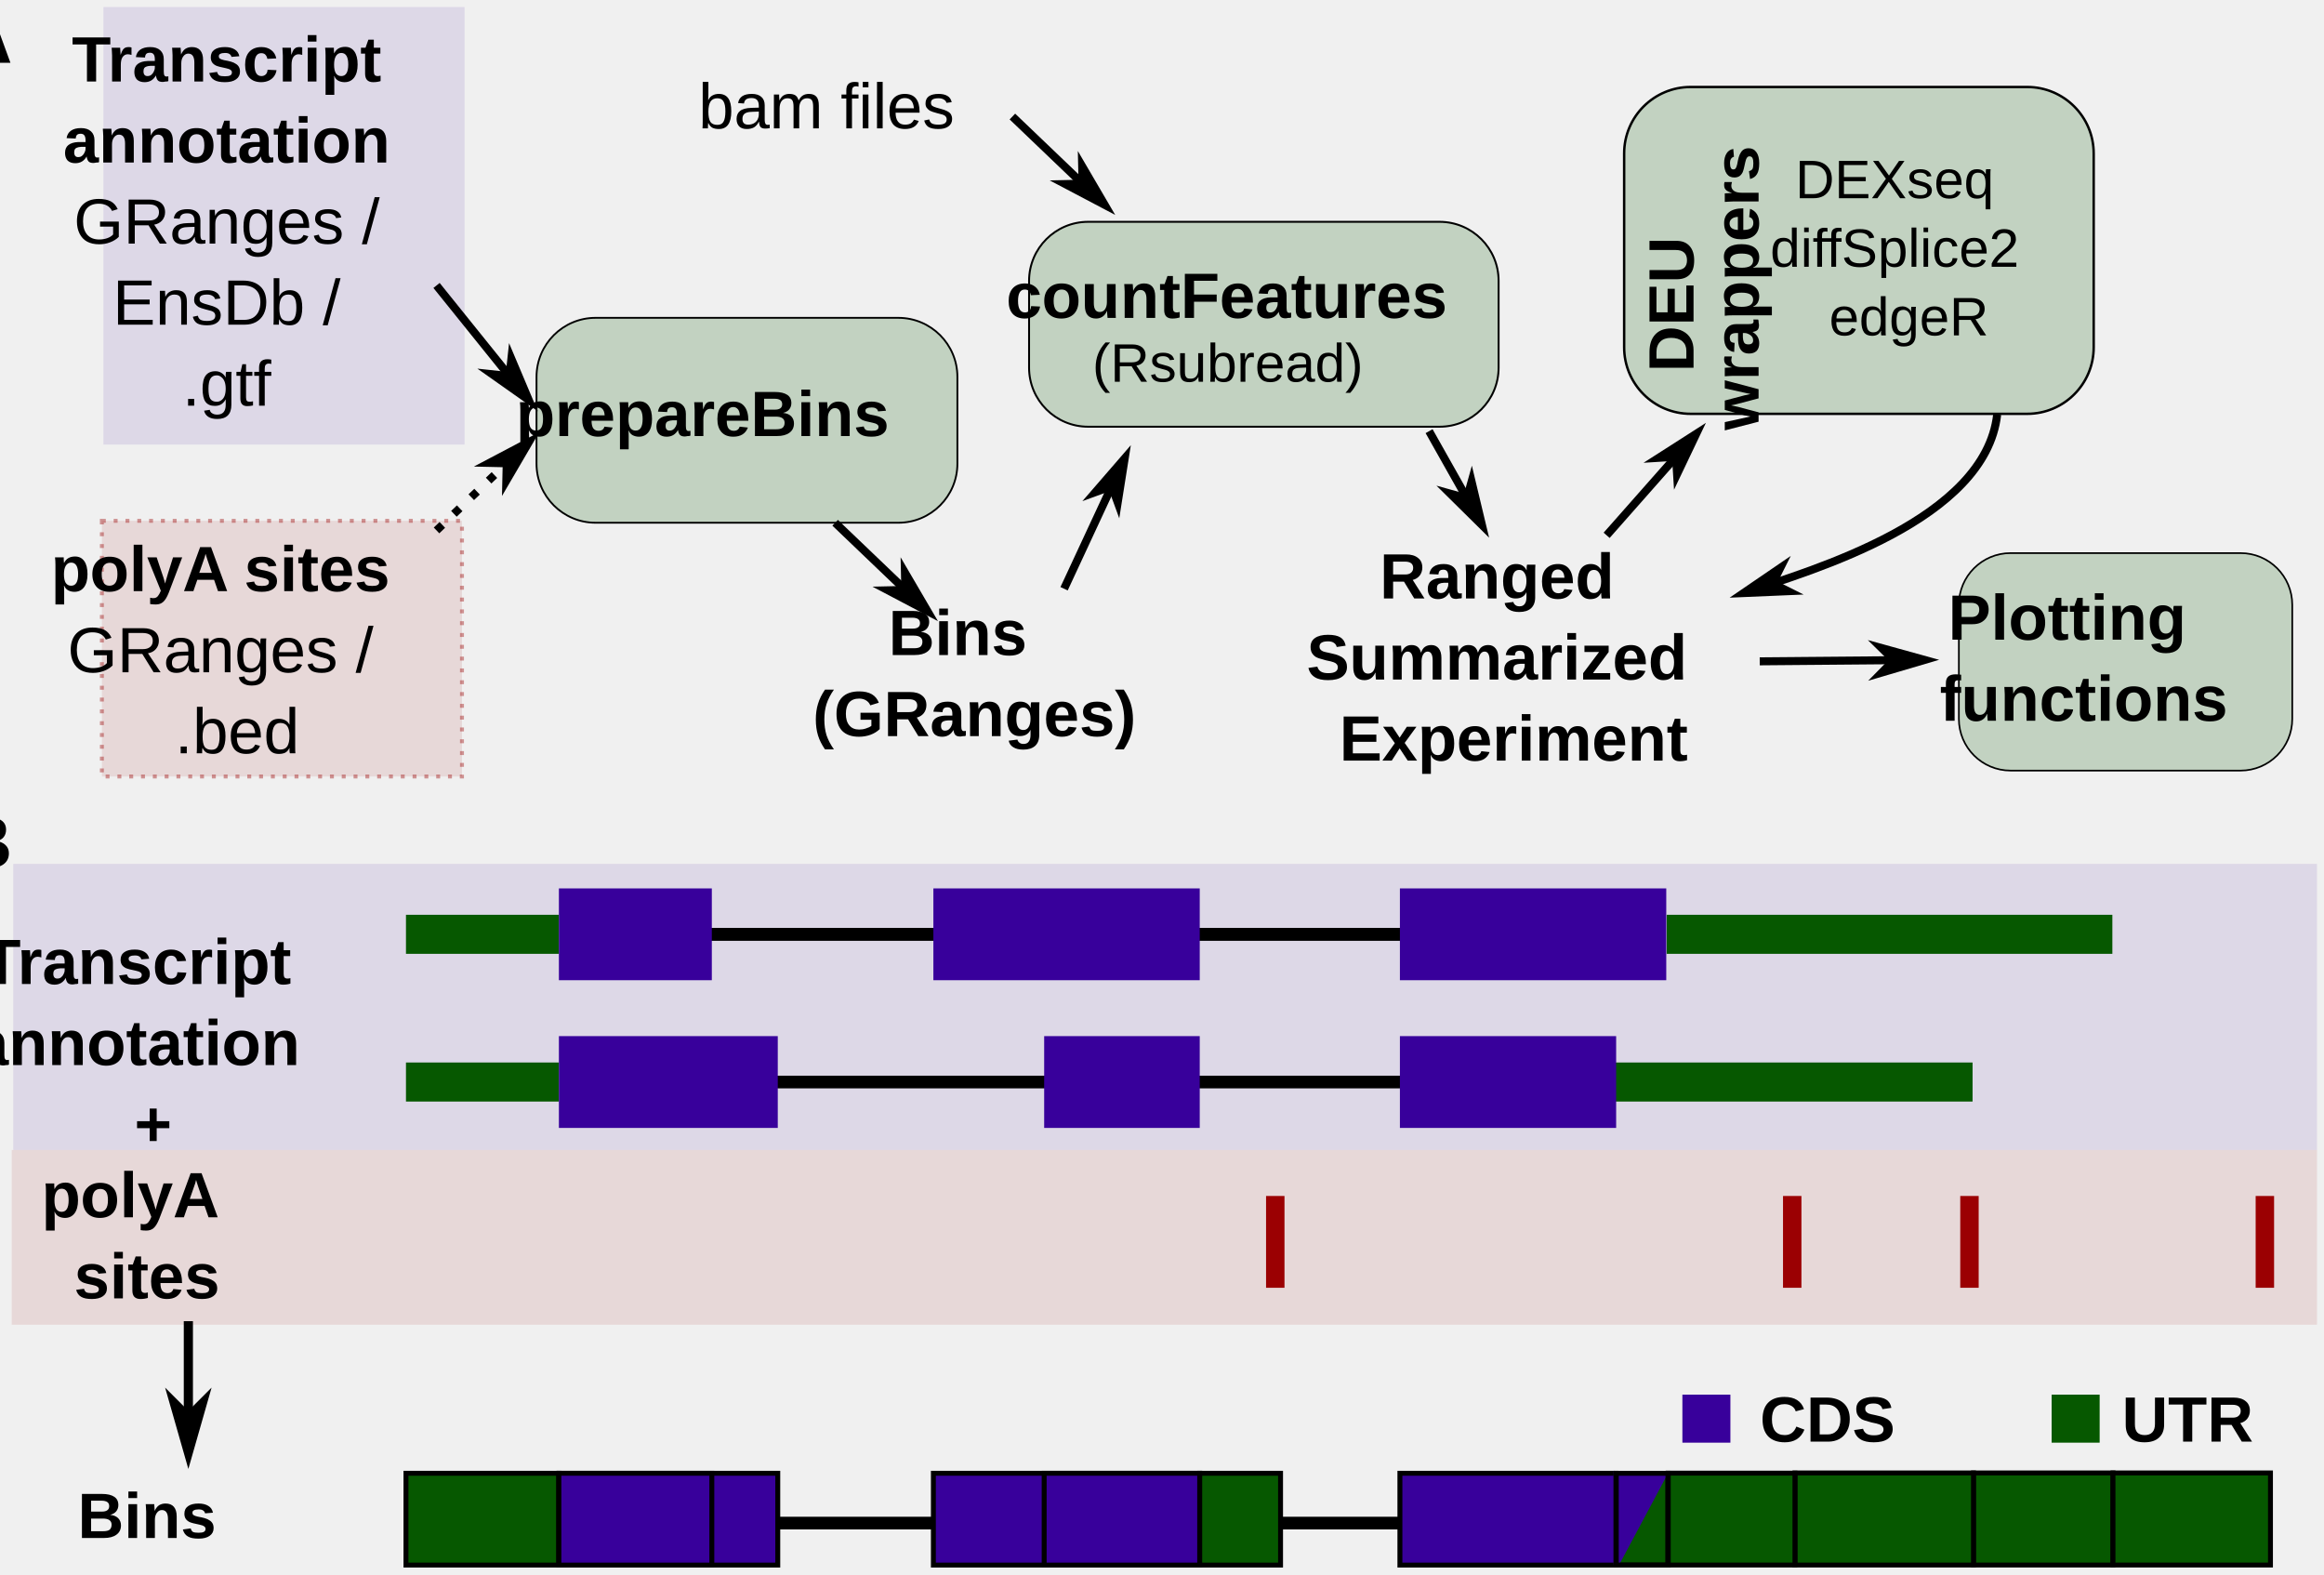
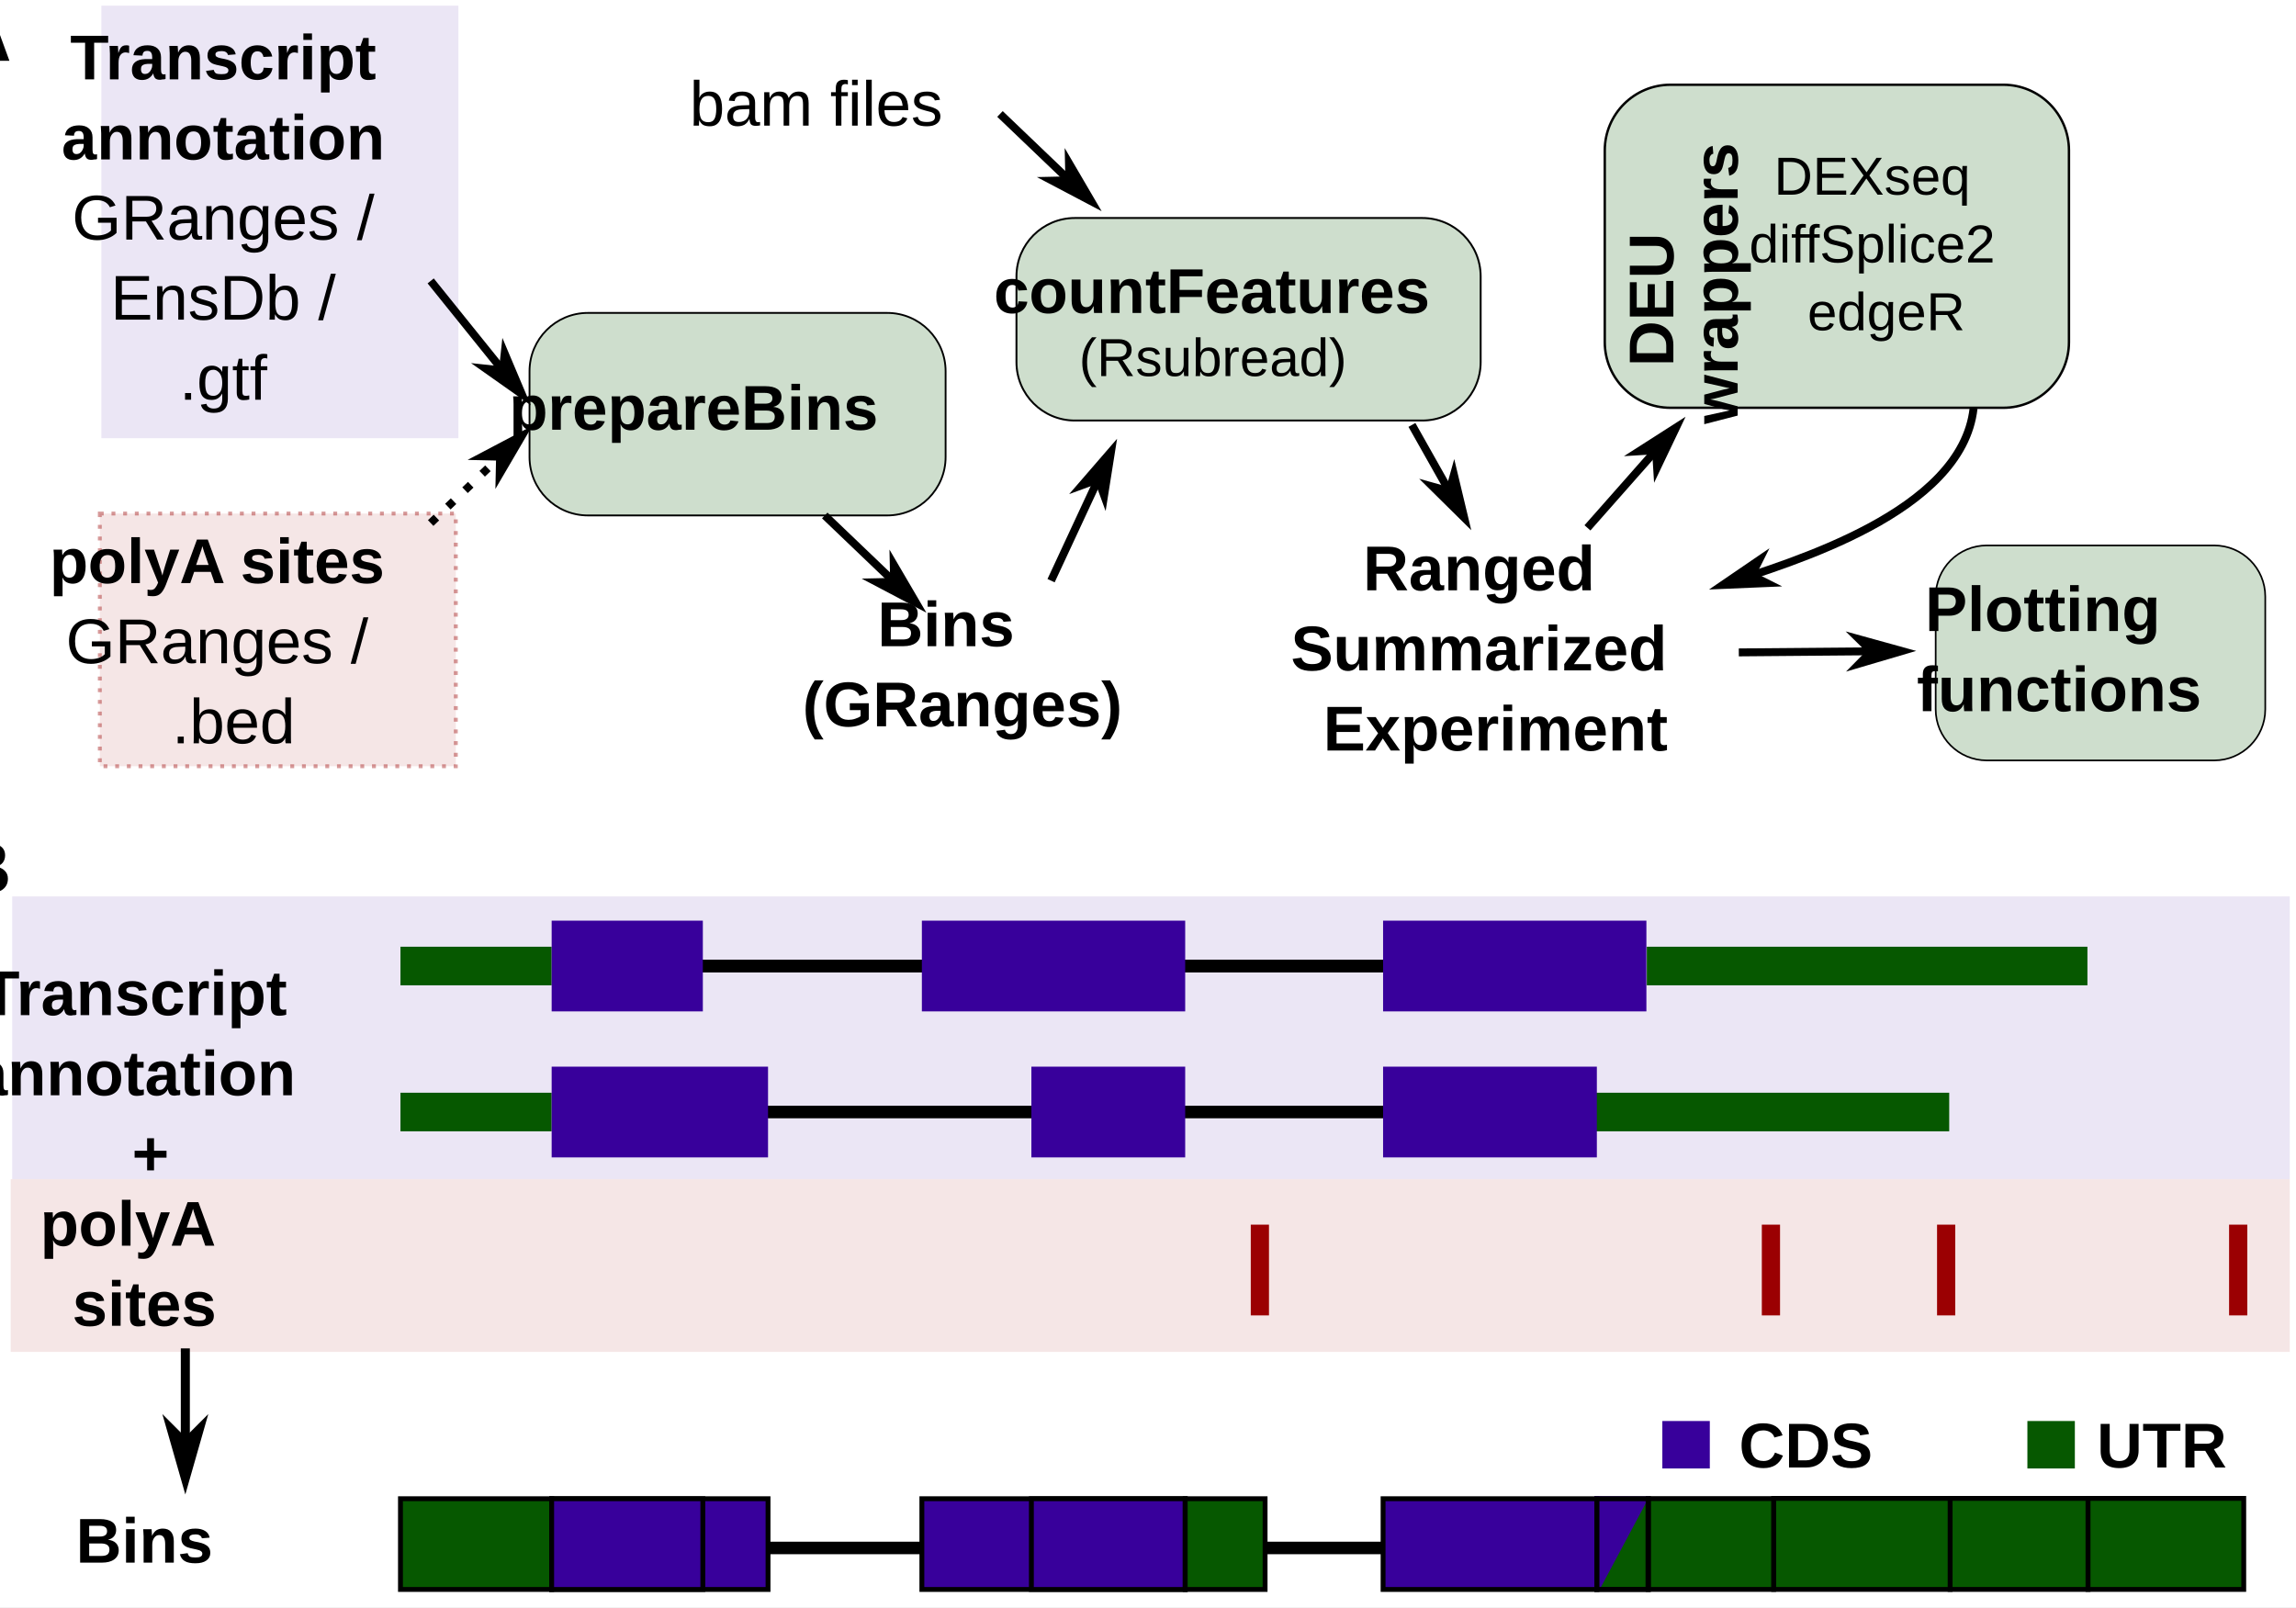
- <svg xmlns="http://www.w3.org/2000/svg" width="166.523mm" height="112.801mm" viewBox="0 0 166.523 112.801" version="1.1" id="svg8">
+ <svg xmlns="http://www.w3.org/2000/svg" width="166.412mm" height="116.499mm" viewBox="0 0 166.412 116.499" version="1.1" id="svg8">
  <defs id="defs2">
    <marker orient="auto" refY="0" refX="0" id="Arrow1Mend" style="overflow:visible">
      <path id="path2911" d="M 0,0 5,-5 -12.5,0 5,5 Z" style="fill:#000000;fill-opacity:1;fill-rule:evenodd;stroke:#000000;stroke-width:1pt;stroke-opacity:1" transform="matrix(-0.4,0,0,-0.4,-4,0)" />
    </marker>
    <marker orient="auto" refY="0" refX="0" id="Arrow1Lend" style="overflow:visible">
      <path id="path2905" d="M 0,0 5,-5 -12.5,0 5,5 Z" style="fill:#000000;fill-opacity:1;fill-rule:evenodd;stroke:#000000;stroke-width:1pt;stroke-opacity:1" transform="matrix(-0.8,0,0,-0.8,-10,0)" />
    </marker>
    <marker orient="auto" refY="0" refX="0" id="Arrow1Mend-8" style="overflow:visible">
      <path id="path2911-9" d="M 0,0 5,-5 -12.5,0 5,5 Z" style="fill:#000000;fill-opacity:1;fill-rule:evenodd;stroke:#000000;stroke-width:1pt;stroke-opacity:1" transform="matrix(-0.4,0,0,-0.4,-4,0)" />
    </marker>
    <marker orient="auto" refY="0" refX="0" id="Arrow1Mend-8-7" style="overflow:visible">
      <path id="path2911-9-6" d="M 0,0 5,-5 -12.5,0 5,5 Z" style="fill:#000000;fill-opacity:1;fill-rule:evenodd;stroke:#000000;stroke-width:1pt;stroke-opacity:1" transform="matrix(-0.4,0,0,-0.4,-4,0)" />
    </marker>
    <marker orient="auto" refY="0" refX="0" id="Arrow1Mend-8-7-3" style="overflow:visible">
      <path id="path2911-9-6-0" d="M 0,0 5,-5 -12.5,0 5,5 Z" style="fill:#000000;fill-opacity:1;fill-rule:evenodd;stroke:#000000;stroke-width:1pt;stroke-opacity:1" transform="matrix(-0.4,0,0,-0.4,-4,0)" />
    </marker>
    <marker orient="auto" refY="0" refX="0" id="Arrow1Mend-8-7-3-0" style="overflow:visible">
      <path id="path2911-9-6-0-9" d="M 0,0 5,-5 -12.5,0 5,5 Z" style="fill:#000000;fill-opacity:1;fill-rule:evenodd;stroke:#000000;stroke-width:1pt;stroke-opacity:1" transform="matrix(-0.4,0,0,-0.4,-4,0)" />
    </marker>
    <marker orient="auto" refY="0" refX="0" id="Arrow1Mend-8-7-5" style="overflow:visible">
      <path id="path2911-9-6-4" d="M 0,0 5,-5 -12.5,0 5,5 Z" style="fill:#000000;fill-opacity:1;fill-rule:evenodd;stroke:#000000;stroke-width:1pt;stroke-opacity:1" transform="matrix(-0.4,0,0,-0.4,-4,0)" />
    </marker>
    <marker orient="auto" refY="0" refX="0" id="Arrow1Mend-8-7-3-5" style="overflow:visible">
      <path id="path2911-9-6-0-94" d="M 0,0 5,-5 -12.5,0 5,5 Z" style="fill:#000000;fill-opacity:1;fill-rule:evenodd;stroke:#000000;stroke-width:1pt;stroke-opacity:1" transform="matrix(-0.4,0,0,-0.4,-4,0)" />
    </marker>
    <marker orient="auto" refY="0" refX="0" id="Arrow1Mend-8-7-3-5-9" style="overflow:visible">
      <path id="path2911-9-6-0-94-2" d="M 0,0 5,-5 -12.5,0 5,5 Z" style="fill:#000000;fill-opacity:1;fill-rule:evenodd;stroke:#000000;stroke-width:1pt;stroke-opacity:1" transform="matrix(-0.4,0,0,-0.4,-4,0)" />
    </marker>
    <marker orient="auto" refY="0" refX="0" id="Arrow1Mend-8-7-3-5-8" style="overflow:visible">
      <path id="path2911-9-6-0-94-1" d="M 0,0 5,-5 -12.5,0 5,5 Z" style="fill:#000000;fill-opacity:1;fill-rule:evenodd;stroke:#000000;stroke-width:1pt;stroke-opacity:1" transform="matrix(-0.4,0,0,-0.4,-4,0)" />
    </marker>
    <marker style="overflow:visible" id="Arrow1Mend-1" refX="0" refY="0" orient="auto">
      <path transform="matrix(-0.4,0,0,-0.4,-4,0)" style="fill:#000000;fill-opacity:1;fill-rule:evenodd;stroke:#000000;stroke-width:1pt;stroke-opacity:1" d="M 0,0 5,-5 -12.5,0 5,5 Z" id="path2911-0" />
    </marker>
    <marker style="overflow:visible" id="Arrow1Lend-5" refX="0" refY="0" orient="auto">
      <path transform="matrix(-0.8,0,0,-0.8,-10,0)" style="fill:#000000;fill-opacity:1;fill-rule:evenodd;stroke:#000000;stroke-width:1pt;stroke-opacity:1" d="M 0,0 5,-5 -12.5,0 5,5 Z" id="path2905-1" />
    </marker>
  </defs>
-   <g id="layer1" transform="translate(-9.280663,-19.22198)">
+   <g id="layer1" transform="translate(-9.344591,-19.31107)">
+     <rect style="opacity:1;vector-effect:none;fill:#ffffff;fill-opacity:1;stroke:none;stroke-width:3.95;stroke-linecap:butt;stroke-linejoin:miter;stroke-miterlimit:4;stroke-dasharray:none;stroke-dashoffset:0;stroke-opacity:1" id="rect1014" width="166.412" height="116.499" x="9.345" y="19.311" />
    <rect style="opacity:0.1;fill:#38009b;fill-opacity:1;stroke:none;stroke-width:0.183;stroke-miterlimit:4;stroke-dasharray:none;stroke-opacity:1" id="rect2813" width="25.879" height="31.35" x="16.69" y="19.722" />
    <rect style="opacity:1;fill:#9b0002;fill-opacity:0.098;stroke:#9b0002;stroke-width:0.282;stroke-miterlimit:4;stroke-dasharray:0.282, 0.564;stroke-dashoffset:0;stroke-opacity:0.392" id="rect2813-7" width="25.802" height="18.318" x="16.58" y="56.534" />
    <text xml:space="preserve" style="font-style:normal;font-weight:normal;font-size:4.586px;line-height:1.25;font-family:sans-serif;letter-spacing:0px;word-spacing:0px;fill:#000000;fill-opacity:1;stroke:none;stroke-width:0.265" x="29.695" y="25.061" id="text2793-3-5">
      <tspan id="tspan2791-1-9" x="29.695" y="25.061" style="font-style:normal;font-variant:normal;font-weight:bold;font-stretch:normal;font-family:Arial;-inkscape-font-specification:'Arial Bold';text-align:center;text-anchor:middle;stroke-width:0.265">Transcript</tspan>
      <tspan x="29.695" y="30.867" style="font-style:normal;font-variant:normal;font-weight:bold;font-stretch:normal;font-family:Arial;-inkscape-font-specification:'Arial Bold';text-align:center;text-anchor:middle;stroke-width:0.265" id="tspan2898">annotation</tspan>
      <tspan x="29.695" y="36.673" style="font-style:normal;font-variant:normal;font-weight:normal;font-stretch:normal;font-family:Arial;-inkscape-font-specification:'Arial Bold';text-align:center;text-anchor:middle;stroke-width:0.265" id="tspan3355">GRanges /</tspan>
      <tspan x="29.695" y="42.479" style="font-style:normal;font-variant:normal;font-weight:normal;font-stretch:normal;font-family:Arial;-inkscape-font-specification:'Arial Bold';text-align:center;text-anchor:middle;stroke-width:0.265" id="tspan3359">EnsDb /</tspan>
      <tspan x="29.695" y="48.285" style="font-style:normal;font-variant:normal;font-weight:normal;font-stretch:normal;font-family:Arial;-inkscape-font-specification:'Arial Bold';text-align:center;text-anchor:middle;stroke-width:0.265" id="tspan3361">.gtf</tspan>
      <tspan x="29.695" y="54.018" style="font-style:normal;font-variant:normal;font-weight:bold;font-stretch:normal;font-family:Arial;-inkscape-font-specification:'Arial Bold';text-align:center;text-anchor:middle;stroke-width:0.265" id="tspan3357" />
    </text>
    <text xml:space="preserve" style="font-style:normal;font-weight:normal;font-size:4.586px;line-height:1.25;font-family:sans-serif;letter-spacing:0px;word-spacing:0px;fill:#000000;fill-opacity:1;stroke:none;stroke-width:0.265" x="29.25" y="61.574" id="text2793-3-5-6">
      <tspan x="29.25" y="61.574" style="font-style:normal;font-variant:normal;font-weight:bold;font-stretch:normal;font-family:Arial;-inkscape-font-specification:'Arial Bold';text-align:center;text-anchor:middle;stroke-width:0.265" id="tspan2873">polyA sites</tspan>
      <tspan x="29.25" y="67.38" style="font-style:normal;font-variant:normal;font-weight:normal;font-stretch:normal;font-family:Arial;-inkscape-font-specification:'Arial Bold';text-align:center;text-anchor:middle;stroke-width:0.265" id="tspan3351">GRanges /</tspan>
      <tspan x="29.25" y="73.186" style="font-style:normal;font-variant:normal;font-weight:normal;font-stretch:normal;font-family:Arial;-inkscape-font-specification:'Arial Bold';text-align:center;text-anchor:middle;stroke-width:0.265" id="tspan3353">.bed</tspan>
    </text>
    <rect style="opacity:1;fill:#065800;fill-opacity:0.196;stroke:#000000;stroke-width:0.13;stroke-miterlimit:4;stroke-dasharray:none;stroke-opacity:1" id="rect2813-74" width="30.157" height="14.68" x="47.724" y="41.992" ry="4.233" />
    <text xml:space="preserve" style="font-style:normal;font-weight:normal;font-size:4.586px;line-height:1.25;font-family:sans-serif;letter-spacing:0px;word-spacing:0px;fill:#000000;fill-opacity:1;stroke:none;stroke-width:0.265" x="62.601" y="50.46" id="text2793-3-5-6-7">
      <tspan x="62.601" y="50.46" style="font-style:normal;font-variant:normal;font-weight:bold;font-stretch:normal;font-family:Arial;-inkscape-font-specification:'Arial Bold';text-align:center;text-anchor:middle;stroke-width:0.265" id="tspan2873-5">prepareBins</tspan>
    </text>
    <path style="fill:none;stroke:#000000;stroke-width:0.574;stroke-linecap:butt;stroke-linejoin:miter;stroke-miterlimit:4;stroke-dasharray:none;stroke-opacity:1;marker-end:url(#Arrow1Mend)" d="m 40.56,39.672 6.551,8.137" id="path2900" />
    <rect style="opacity:1;fill:#065800;fill-opacity:0.196;stroke:#000000;stroke-width:0.138;stroke-miterlimit:4;stroke-dasharray:none;stroke-opacity:1" id="rect2813-74-1" width="33.644" height="14.68" x="83.017" y="35.113" ry="4.233" />
    <text xml:space="preserve" style="font-style:normal;font-weight:normal;font-size:4.586px;line-height:1.25;font-family:sans-serif;letter-spacing:0px;word-spacing:0px;fill:#000000;fill-opacity:1;stroke:none;stroke-width:0.265" x="100.166" y="41.994" id="text2793-3-5-6-7-8">
      <tspan x="100.166" y="41.994" style="font-style:normal;font-variant:normal;font-weight:bold;font-stretch:normal;font-family:Arial;-inkscape-font-specification:'Arial Bold';text-align:center;text-anchor:middle;stroke-width:0.265" id="tspan2873-5-5">countFeatures</tspan>
    </text>
    <rect style="opacity:1;fill:#065800;fill-opacity:0.196;stroke:#000000;stroke-width:0.174;stroke-miterlimit:4;stroke-dasharray:none;stroke-opacity:1" id="rect2813-74-1-9" width="33.644" height="23.415" x="125.657" y="25.454" ry="4.762" />
    <text xml:space="preserve" style="font-style:normal;font-weight:normal;font-size:4.586px;line-height:1;font-family:sans-serif;letter-spacing:0px;word-spacing:0px;fill:#000000;fill-opacity:1;stroke:none;stroke-width:0.265" x="-36.865" y="130.629" id="text2793-3-5-6-7-8-7" transform="rotate(-90)">
      <tspan x="-36.865" y="130.629" style="font-style:normal;font-variant:normal;font-weight:bold;font-stretch:normal;font-family:Arial;-inkscape-font-specification:'Arial Bold';text-align:center;text-anchor:middle;stroke-width:0.265" id="tspan2873-5-5-5">DEU</tspan>
      <tspan x="-36.865" y="135.288" style="font-style:normal;font-variant:normal;font-weight:bold;font-stretch:normal;font-family:Arial;-inkscape-font-specification:'Arial Bold';text-align:center;text-anchor:middle;stroke-width:0.265" id="tspan3636">wrappers</tspan>
    </text>
    <text xml:space="preserve" style="font-style:normal;font-weight:normal;font-size:3.881px;line-height:1.25;font-family:sans-serif;letter-spacing:0px;word-spacing:0px;fill:#000000;fill-opacity:1;stroke:none;stroke-width:0.265" x="148.578" y="33.425" id="text2793-3-5-3">
      <tspan x="148.578" y="33.425" style="font-style:normal;font-variant:normal;font-weight:normal;font-stretch:normal;font-family:Arial;-inkscape-font-specification:'Arial Bold';text-align:center;text-anchor:middle;stroke-width:0.265" id="tspan3357-9">DEXseq</tspan>
      <tspan x="148.578" y="38.337" style="font-style:normal;font-variant:normal;font-weight:normal;font-stretch:normal;font-family:Arial;-inkscape-font-specification:'Arial Bold';text-align:center;text-anchor:middle;stroke-width:0.265" id="tspan3693">diffSplice2</tspan>
      <tspan x="148.578" y="43.25" style="font-style:normal;font-variant:normal;font-weight:normal;font-stretch:normal;font-family:Arial;-inkscape-font-specification:'Arial Bold';text-align:center;text-anchor:middle;stroke-width:0.265" id="tspan3697">edgeR</tspan>
    </text>
    <text xml:space="preserve" style="font-style:normal;font-weight:normal;font-size:4.586px;line-height:1.25;font-family:sans-serif;letter-spacing:0px;word-spacing:0px;fill:#000000;fill-opacity:1;stroke:none;stroke-width:0.265" x="82.081" y="66.149" id="text2793-3-5-6-7-6">
      <tspan x="82.081" y="66.149" style="font-style:normal;font-variant:normal;font-weight:bold;font-stretch:normal;font-family:Arial;-inkscape-font-specification:'Arial Bold';text-align:center;text-anchor:middle;stroke-width:0.265" id="tspan2873-5-4">Bins</tspan>
      <tspan x="82.081" y="71.955" style="font-style:normal;font-variant:normal;font-weight:bold;font-stretch:normal;font-family:Arial;-inkscape-font-specification:'Arial Bold';text-align:center;text-anchor:middle;stroke-width:0.265" id="tspan3717">(GRanges)</tspan>
    </text>
    <text xml:space="preserve" style="font-style:normal;font-weight:normal;font-size:4.586px;line-height:1.25;font-family:sans-serif;letter-spacing:0px;word-spacing:0px;fill:#000000;fill-opacity:1;stroke:none;stroke-width:0.265" x="120.715" y="62.097" id="text2793-3-5-6-7-6-8">
      <tspan x="120.715" y="62.097" style="font-style:normal;font-variant:normal;font-weight:bold;font-stretch:normal;font-family:Arial;-inkscape-font-specification:'Arial Bold';text-align:center;text-anchor:middle;stroke-width:0.265" id="tspan2873-5-4-6">Ranged</tspan>
      <tspan x="120.715" y="67.903" style="font-style:normal;font-variant:normal;font-weight:bold;font-stretch:normal;font-family:Arial;-inkscape-font-specification:'Arial Bold';text-align:center;text-anchor:middle;stroke-width:0.265" id="tspan3717-0">Summarized</tspan>
      <tspan x="120.715" y="73.709" style="font-style:normal;font-variant:normal;font-weight:bold;font-stretch:normal;font-family:Arial;-inkscape-font-specification:'Arial Bold';text-align:center;text-anchor:middle;stroke-width:0.265" id="tspan9686">Experiment</tspan>
    </text>
    <text xml:space="preserve" style="font-style:normal;font-weight:normal;font-size:4.586px;line-height:1.25;font-family:sans-serif;letter-spacing:0px;word-spacing:0px;fill:#000000;fill-opacity:1;stroke:none;stroke-width:0.265" x="71.477" y="28.417" id="text2793-3-5-6-7-6-4">
      <tspan x="71.477" y="28.417" style="font-style:normal;font-variant:normal;font-weight:normal;font-stretch:normal;font-family:Arial;-inkscape-font-specification:'Arial Bold';text-align:center;text-anchor:middle;stroke-width:0.265" id="tspan3717-8">bam files</tspan>
    </text>
    <path style="fill:none;stroke:#000000;stroke-width:0.574;stroke-linecap:butt;stroke-linejoin:miter;stroke-miterlimit:4;stroke-dasharray:0.574, 1.148;stroke-dashoffset:0;stroke-opacity:1;marker-end:url(#Arrow1Mend-8)" d="m 40.56,57.223 6.551,-6.267" id="path2900-7" />
    <path style="fill:none;stroke:#000000;stroke-width:0.574;stroke-linecap:butt;stroke-linejoin:miter;stroke-miterlimit:4;stroke-dasharray:none;stroke-opacity:1;marker-end:url(#Arrow1Mend-8-7)" d="m 69.122,56.675 6.551,6.267" id="path2900-7-4" />
    <path style="fill:none;stroke:#000000;stroke-width:0.574;stroke-linecap:butt;stroke-linejoin:miter;stroke-miterlimit:4;stroke-dasharray:none;stroke-opacity:1;marker-end:url(#Arrow1Mend-8-7-3)" d="m 85.526,61.4 4.306,-9.26" id="path2900-7-4-3" />
    <path style="fill:none;stroke:#000000;stroke-width:0.574;stroke-linecap:butt;stroke-linejoin:miter;stroke-miterlimit:4;stroke-dasharray:none;stroke-opacity:1;marker-end:url(#Arrow1Mend-8-7-3-0)" d="m 81.822,27.571 6.551,6.267" id="path2900-7-4-3-2" />
    <path style="fill:none;stroke:#000000;stroke-width:0.574;stroke-linecap:butt;stroke-linejoin:miter;stroke-miterlimit:4;stroke-dasharray:none;stroke-opacity:1;marker-end:url(#Arrow1Mend-8-7-5)" d="m 111.68,50.111 3.745,6.646" id="path2900-7-4-0" />
    <path style="fill:none;stroke:#000000;stroke-width:0.574;stroke-linecap:butt;stroke-linejoin:miter;stroke-miterlimit:4;stroke-dasharray:none;stroke-opacity:1;marker-end:url(#Arrow1Mend-8-7-3-5)" d="m 124.402,57.573 6.364,-7.208" id="path2900-7-4-3-6" />
    <path style="fill:none;stroke:#000000;stroke-width:0.574;stroke-linecap:butt;stroke-linejoin:miter;stroke-miterlimit:4;stroke-dasharray:none;stroke-opacity:1;marker-end:url(#Arrow1Mend-8-7-3-5-9)" d="m 152.386,48.916 c -0.857,7.561 -13.219,11.147 -18.098,12.768" id="path2900-7-4-3-6-2" />
    <rect style="opacity:1;fill:#065800;fill-opacity:0.196;stroke:#000000;stroke-width:0.119;stroke-miterlimit:4;stroke-dasharray:none;stroke-opacity:1" id="rect2813-74-1-9-4" width="23.888" height="15.582" x="149.641" y="58.847" ry="3.704" />
    <text xml:space="preserve" style="font-style:normal;font-weight:normal;font-size:4.586px;line-height:1.25;font-family:sans-serif;letter-spacing:0px;word-spacing:0px;fill:#000000;fill-opacity:1;stroke:none;stroke-width:0.265" x="161.574" y="65.051" id="text2793-3-5-6-7-8-77">
      <tspan x="161.574" y="65.051" style="font-style:normal;font-variant:normal;font-weight:bold;font-stretch:normal;font-family:Arial;-inkscape-font-specification:'Arial Bold';text-align:center;text-anchor:middle;stroke-width:0.265" id="tspan2873-5-5-54">Plotting</tspan>
      <tspan x="161.574" y="70.857" style="font-style:normal;font-variant:normal;font-weight:bold;font-stretch:normal;font-family:Arial;-inkscape-font-specification:'Arial Bold';text-align:center;text-anchor:middle;stroke-width:0.265" id="tspan9684">functions</tspan>
    </text>
    <path style="fill:none;stroke:#000000;stroke-width:0.574;stroke-linecap:butt;stroke-linejoin:miter;stroke-miterlimit:4;stroke-dasharray:none;stroke-opacity:1;marker-end:url(#Arrow1Mend-8-7-3-5-8)" d="m 135.372,66.6 11.727,-0.098" id="path2900-7-4-3-6-28" />
    <text xml:space="preserve" style="font-style:normal;font-weight:normal;font-size:3.881px;line-height:1.25;font-family:sans-serif;letter-spacing:0px;word-spacing:0px;fill:#000000;fill-opacity:1;stroke:none;stroke-width:0.265" x="99.78" y="46.569" id="text2793-3-5-3-9">
      <tspan x="99.78" y="46.569" style="font-style:normal;font-variant:normal;font-weight:normal;font-stretch:normal;font-family:Arial;-inkscape-font-specification:'Arial Bold';text-align:center;text-anchor:middle;stroke-width:0.265" id="tspan3697-8">(Rsubread)</tspan>
    </text>
-     <rect style="opacity:0.1;fill:#38009b;fill-opacity:1;stroke:none;stroke-width:0.374;stroke-miterlimit:4;stroke-dasharray:none;stroke-opacity:1" id="rect2813-5" width="165.073" height="20.498" x="10.23" y="81.111" />
-     <rect style="opacity:0.1;fill:#9b0002;fill-opacity:1;stroke:none;stroke-width:0.292;stroke-miterlimit:4;stroke-dasharray:none;stroke-opacity:1" id="rect2813-7-0" width="165.183" height="12.518" x="10.12" y="101.61" />
-     <rect style="opacity:1;fill:#000000;fill-opacity:1;stroke:none;stroke-width:1.101;stroke-miterlimit:4;stroke-dasharray:none;stroke-opacity:1" id="rect815-63-9" width="54.803" height="0.907" x="59.537" y="85.703" />
-     <rect style="opacity:1;fill:#000000;fill-opacity:1;stroke:none;stroke-width:1.101;stroke-miterlimit:4;stroke-dasharray:none;stroke-opacity:1" id="rect815-63-9-8" width="54.803" height="0.907" x="59.537" y="96.287" />
-     <rect style="opacity:1;fill:#000000;fill-opacity:1;stroke:none;stroke-width:0.353;stroke-miterlimit:4;stroke-dasharray:none;stroke-opacity:1" id="rect815-63-9-8-8" width="54.803" height="0.907" x="59.537" y="127.885" />
-     <rect style="opacity:1;fill:#065800;fill-opacity:1;stroke:#000000;stroke-width:0.352;stroke-miterlimit:4;stroke-dasharray:none;stroke-opacity:1" id="rect815-3-9" width="9.997" height="6.598" x="150.687" y="124.746" />
-     <rect style="opacity:1;fill:#000000;fill-opacity:1;stroke:none;stroke-width:1.101;stroke-miterlimit:4;stroke-dasharray:none;stroke-opacity:1" id="rect815-63" width="54.803" height="0.907" x="59.537" y="85.703" />
-     <rect style="opacity:1;fill:#065800;fill-opacity:1;stroke:none;stroke-width:0.865;stroke-miterlimit:4;stroke-dasharray:none;stroke-opacity:1" id="rect815" width="10.958" height="2.797" x="38.37" y="84.759" />
-     <rect style="opacity:1;fill:#065800;fill-opacity:1;stroke:none;stroke-width:1.476;stroke-miterlimit:4;stroke-dasharray:none;stroke-opacity:1" id="rect815-3" width="31.936" height="2.797" x="128.703" y="84.759" />
-     <rect style="opacity:1;fill:#38009b;fill-opacity:1;stroke:none;stroke-width:1.326;stroke-miterlimit:4;stroke-dasharray:none;stroke-opacity:1" id="rect815-6" width="10.958" height="6.577" x="49.328" y="82.869" />
-     <rect style="opacity:1;fill:#38009b;fill-opacity:1;stroke:none;stroke-width:1.75;stroke-miterlimit:4;stroke-dasharray:none;stroke-opacity:1" id="rect815-6-7" width="19.085" height="6.577" x="76.161" y="82.869" />
-     <rect style="opacity:1;fill:#38009b;fill-opacity:1;stroke:none;stroke-width:1.75;stroke-miterlimit:4;stroke-dasharray:none;stroke-opacity:1" id="rect815-6-7-5" width="19.085" height="6.577" x="109.589" y="82.869" />
-     <rect style="opacity:1;fill:#065800;fill-opacity:1;stroke:none;stroke-width:0.865;stroke-miterlimit:4;stroke-dasharray:none;stroke-opacity:1" id="rect815-9" width="10.958" height="2.797" x="38.37" y="95.342" />
-     <rect style="opacity:1;fill:#065800;fill-opacity:1;stroke:none;stroke-width:1.324;stroke-miterlimit:4;stroke-dasharray:none;stroke-opacity:1" id="rect815-3-7" width="25.699" height="2.797" x="124.923" y="95.342" />
-     <rect style="opacity:1;fill:#38009b;fill-opacity:1;stroke:none;stroke-width:1.586;stroke-miterlimit:4;stroke-dasharray:none;stroke-opacity:1" id="rect815-6-76" width="15.683" height="6.577" x="49.328" y="93.452" />
-     <rect style="opacity:1;fill:#38009b;fill-opacity:1;stroke:none;stroke-width:1.337;stroke-miterlimit:4;stroke-dasharray:none;stroke-opacity:1" id="rect815-6-7-7" width="11.147" height="6.577" x="84.099" y="93.452" />
-     <rect style="opacity:1;fill:#38009b;fill-opacity:1;stroke:none;stroke-width:1.576;stroke-miterlimit:4;stroke-dasharray:none;stroke-opacity:1" id="rect815-6-7-5-3" width="15.494" height="6.577" x="109.589" y="93.452" />
-     <rect style="opacity:1;fill:#065800;fill-opacity:1;stroke:#000000;stroke-width:0.353;stroke-miterlimit:4;stroke-dasharray:none;stroke-opacity:1" id="rect815-9-2" width="10.958" height="6.576" x="38.37" y="124.77" />
-     <rect style="opacity:1;fill:#065800;fill-opacity:1;stroke:#000000;stroke-width:0.351;stroke-miterlimit:4;stroke-dasharray:none;stroke-opacity:1" id="rect815-3-7-9" width="12.792" height="6.598" x="137.895" y="124.746" />
-     <rect style="opacity:1;fill:#38009b;fill-opacity:1;stroke:#000000;stroke-width:0.353;stroke-miterlimit:4;stroke-dasharray:none;stroke-opacity:1" id="rect815-6-76-3" width="15.683" height="6.577" x="49.328" y="124.77" />
-     <rect style="opacity:1;fill:#38009b;fill-opacity:1;stroke:#000000;stroke-width:0.353;stroke-miterlimit:4;stroke-dasharray:none;stroke-opacity:1" id="rect815-6-8" width="10.958" height="6.577" x="49.328" y="124.77" />
-     <rect style="opacity:1;fill:#38009b;fill-opacity:1;stroke:#000000;stroke-width:0.353;stroke-miterlimit:4;stroke-dasharray:none;stroke-opacity:1" id="rect815-6-7-50" width="19.085" height="6.577" x="76.161" y="124.77" />
-     <rect style="opacity:1;fill:#38009b;fill-opacity:1;stroke:#000000;stroke-width:0.353;stroke-miterlimit:4;stroke-dasharray:none;stroke-opacity:1" id="rect815-6-7-7-9" width="11.147" height="6.577" x="84.099" y="124.77" />
-     <rect style="opacity:1;fill:#38009b;fill-opacity:1;stroke:#000000;stroke-width:0.353;stroke-miterlimit:4;stroke-dasharray:none;stroke-opacity:1" id="rect815-6-7-5-3-6" width="15.494" height="6.577" x="109.589" y="124.77" />
-     <rect style="opacity:1;fill:#9b0002;fill-opacity:1;stroke:none;stroke-width:0.46;stroke-miterlimit:4;stroke-dasharray:none;stroke-opacity:1" id="rect815-6-7-7-3" width="1.32" height="6.577" x="99.999" y="104.904" />
-     <rect style="opacity:1;fill:#9b0002;fill-opacity:1;stroke:none;stroke-width:0.46;stroke-miterlimit:4;stroke-dasharray:none;stroke-opacity:1" id="rect815-6-7-7-3-8" width="1.32" height="6.577" x="137.04" y="104.904" />
-     <rect style="opacity:1;fill:#9b0002;fill-opacity:1;stroke:none;stroke-width:0.46;stroke-miterlimit:4;stroke-dasharray:none;stroke-opacity:1" id="rect815-6-7-7-3-8-6" width="1.32" height="6.577" x="149.74" y="104.904" />
-     <rect style="opacity:1;fill:#9b0002;fill-opacity:1;stroke:none;stroke-width:0.46;stroke-miterlimit:4;stroke-dasharray:none;stroke-opacity:1" id="rect815-6-7-7-3-8-6-5" width="1.32" height="6.577" x="170.907" y="104.904" />
-     <rect style="opacity:1;fill:#065800;fill-opacity:1;stroke:#000000;stroke-width:0.352;stroke-miterlimit:4;stroke-dasharray:none;stroke-opacity:1" id="rect815-3-7-9-9" width="9.092" height="6.584" x="-137.895" y="124.76" transform="scale(-1,1)" />
-     <rect style="opacity:1;fill:#065800;fill-opacity:1;stroke:#000000;stroke-width:0.352;stroke-miterlimit:4;stroke-dasharray:none;stroke-opacity:1" id="rect815-3-9-8" width="11.284" height="6.598" x="-171.968" y="124.746" transform="scale(-1,1)" />
-     <rect style="opacity:1;fill:#065800;fill-opacity:1;stroke:#000000;stroke-width:0.353;stroke-miterlimit:4;stroke-dasharray:none;stroke-opacity:1" id="rect815-6-7-7-9-4" width="5.791" height="6.577" x="-101.037" y="124.77" transform="scale(-1,1)" />
-     <g id="g2750" transform="matrix(1.035178,0,0,0.9990881,23.42595,74.47774)" style="stroke-width:0.353;stroke-miterlimit:4;stroke-dasharray:none">
+     <rect style="opacity:0.1;fill:#38009b;fill-opacity:1;stroke:none;stroke-width:0.374;stroke-miterlimit:4;stroke-dasharray:none;stroke-opacity:1" id="rect2813-5" width="165.073" height="20.498" x="10.23" y="84.286" />
+     <rect style="opacity:0.1;fill:#9b0002;fill-opacity:1;stroke:none;stroke-width:0.292;stroke-miterlimit:4;stroke-dasharray:none;stroke-opacity:1" id="rect2813-7-0" width="165.183" height="12.518" x="10.12" y="104.785" />
+     <rect style="opacity:1;fill:#000000;fill-opacity:1;stroke:none;stroke-width:1.101;stroke-miterlimit:4;stroke-dasharray:none;stroke-opacity:1" id="rect815-63-9" width="54.803" height="0.907" x="59.537" y="88.878" />
+     <rect style="opacity:1;fill:#000000;fill-opacity:1;stroke:none;stroke-width:1.101;stroke-miterlimit:4;stroke-dasharray:none;stroke-opacity:1" id="rect815-63-9-8" width="54.803" height="0.907" x="59.537" y="99.462" />
+     <rect style="opacity:1;fill:#000000;fill-opacity:1;stroke:none;stroke-width:0.353;stroke-miterlimit:4;stroke-dasharray:none;stroke-opacity:1" id="rect815-63-9-8-8" width="54.803" height="0.907" x="59.537" y="131.06" />
+     <rect style="opacity:1;fill:#065800;fill-opacity:1;stroke:#000000;stroke-width:0.352;stroke-miterlimit:4;stroke-dasharray:none;stroke-opacity:1" id="rect815-3-9" width="9.997" height="6.598" x="150.687" y="127.921" />
+     <rect style="opacity:1;fill:#000000;fill-opacity:1;stroke:none;stroke-width:1.101;stroke-miterlimit:4;stroke-dasharray:none;stroke-opacity:1" id="rect815-63" width="54.803" height="0.907" x="59.537" y="88.878" />
+     <rect style="opacity:1;fill:#065800;fill-opacity:1;stroke:none;stroke-width:0.865;stroke-miterlimit:4;stroke-dasharray:none;stroke-opacity:1" id="rect815" width="10.958" height="2.797" x="38.37" y="87.934" />
+     <rect style="opacity:1;fill:#065800;fill-opacity:1;stroke:none;stroke-width:1.476;stroke-miterlimit:4;stroke-dasharray:none;stroke-opacity:1" id="rect815-3" width="31.936" height="2.797" x="128.703" y="87.934" />
+     <rect style="opacity:1;fill:#38009b;fill-opacity:1;stroke:none;stroke-width:1.326;stroke-miterlimit:4;stroke-dasharray:none;stroke-opacity:1" id="rect815-6" width="10.958" height="6.577" x="49.328" y="86.044" />
+     <rect style="opacity:1;fill:#38009b;fill-opacity:1;stroke:none;stroke-width:1.75;stroke-miterlimit:4;stroke-dasharray:none;stroke-opacity:1" id="rect815-6-7" width="19.085" height="6.577" x="76.161" y="86.044" />
+     <rect style="opacity:1;fill:#38009b;fill-opacity:1;stroke:none;stroke-width:1.75;stroke-miterlimit:4;stroke-dasharray:none;stroke-opacity:1" id="rect815-6-7-5" width="19.085" height="6.577" x="109.589" y="86.044" />
+     <rect style="opacity:1;fill:#065800;fill-opacity:1;stroke:none;stroke-width:0.865;stroke-miterlimit:4;stroke-dasharray:none;stroke-opacity:1" id="rect815-9" width="10.958" height="2.797" x="38.37" y="98.517" />
+     <rect style="opacity:1;fill:#065800;fill-opacity:1;stroke:none;stroke-width:1.324;stroke-miterlimit:4;stroke-dasharray:none;stroke-opacity:1" id="rect815-3-7" width="25.699" height="2.797" x="124.923" y="98.517" />
+     <rect style="opacity:1;fill:#38009b;fill-opacity:1;stroke:none;stroke-width:1.586;stroke-miterlimit:4;stroke-dasharray:none;stroke-opacity:1" id="rect815-6-76" width="15.683" height="6.577" x="49.328" y="96.627" />
+     <rect style="opacity:1;fill:#38009b;fill-opacity:1;stroke:none;stroke-width:1.337;stroke-miterlimit:4;stroke-dasharray:none;stroke-opacity:1" id="rect815-6-7-7" width="11.147" height="6.577" x="84.099" y="96.627" />
+     <rect style="opacity:1;fill:#38009b;fill-opacity:1;stroke:none;stroke-width:1.576;stroke-miterlimit:4;stroke-dasharray:none;stroke-opacity:1" id="rect815-6-7-5-3" width="15.494" height="6.577" x="109.589" y="96.627" />
+     <rect style="opacity:1;fill:#065800;fill-opacity:1;stroke:#000000;stroke-width:0.353;stroke-miterlimit:4;stroke-dasharray:none;stroke-opacity:1" id="rect815-9-2" width="10.958" height="6.576" x="38.37" y="127.945" />
+     <rect style="opacity:1;fill:#065800;fill-opacity:1;stroke:#000000;stroke-width:0.351;stroke-miterlimit:4;stroke-dasharray:none;stroke-opacity:1" id="rect815-3-7-9" width="12.792" height="6.598" x="137.895" y="127.921" />
+     <rect style="opacity:1;fill:#38009b;fill-opacity:1;stroke:#000000;stroke-width:0.353;stroke-miterlimit:4;stroke-dasharray:none;stroke-opacity:1" id="rect815-6-76-3" width="15.683" height="6.577" x="49.328" y="127.945" />
+     <rect style="opacity:1;fill:#38009b;fill-opacity:1;stroke:#000000;stroke-width:0.353;stroke-miterlimit:4;stroke-dasharray:none;stroke-opacity:1" id="rect815-6-8" width="10.958" height="6.577" x="49.328" y="127.945" />
+     <rect style="opacity:1;fill:#38009b;fill-opacity:1;stroke:#000000;stroke-width:0.353;stroke-miterlimit:4;stroke-dasharray:none;stroke-opacity:1" id="rect815-6-7-50" width="19.085" height="6.577" x="76.161" y="127.945" />
+     <rect style="opacity:1;fill:#38009b;fill-opacity:1;stroke:#000000;stroke-width:0.353;stroke-miterlimit:4;stroke-dasharray:none;stroke-opacity:1" id="rect815-6-7-7-9" width="11.147" height="6.577" x="84.099" y="127.945" />
+     <rect style="opacity:1;fill:#38009b;fill-opacity:1;stroke:#000000;stroke-width:0.353;stroke-miterlimit:4;stroke-dasharray:none;stroke-opacity:1" id="rect815-6-7-5-3-6" width="15.494" height="6.577" x="109.589" y="127.945" />
+     <rect style="opacity:1;fill:#9b0002;fill-opacity:1;stroke:none;stroke-width:0.46;stroke-miterlimit:4;stroke-dasharray:none;stroke-opacity:1" id="rect815-6-7-7-3" width="1.32" height="6.577" x="99.999" y="108.079" />
+     <rect style="opacity:1;fill:#9b0002;fill-opacity:1;stroke:none;stroke-width:0.46;stroke-miterlimit:4;stroke-dasharray:none;stroke-opacity:1" id="rect815-6-7-7-3-8" width="1.32" height="6.577" x="137.04" y="108.079" />
+     <rect style="opacity:1;fill:#9b0002;fill-opacity:1;stroke:none;stroke-width:0.46;stroke-miterlimit:4;stroke-dasharray:none;stroke-opacity:1" id="rect815-6-7-7-3-8-6" width="1.32" height="6.577" x="149.74" y="108.079" />
+     <rect style="opacity:1;fill:#9b0002;fill-opacity:1;stroke:none;stroke-width:0.46;stroke-miterlimit:4;stroke-dasharray:none;stroke-opacity:1" id="rect815-6-7-7-3-8-6-5" width="1.32" height="6.577" x="170.907" y="108.079" />
+     <rect style="opacity:1;fill:#065800;fill-opacity:1;stroke:#000000;stroke-width:0.352;stroke-miterlimit:4;stroke-dasharray:none;stroke-opacity:1" id="rect815-3-7-9-9" width="9.092" height="6.584" x="-137.895" y="127.935" transform="scale(-1,1)" />
+     <rect style="opacity:1;fill:#065800;fill-opacity:1;stroke:#000000;stroke-width:0.352;stroke-miterlimit:4;stroke-dasharray:none;stroke-opacity:1" id="rect815-3-9-8" width="11.284" height="6.598" x="-171.968" y="127.921" transform="scale(-1,1)" />
+     <rect style="opacity:1;fill:#065800;fill-opacity:1;stroke:#000000;stroke-width:0.353;stroke-miterlimit:4;stroke-dasharray:none;stroke-opacity:1" id="rect815-6-7-7-9-4" width="5.791" height="6.577" x="-101.037" y="127.945" transform="scale(-1,1)" />
+     <g id="g2750" transform="matrix(1.035178,0,0,0.9990881,23.42595,77.65274)" style="stroke-width:0.353;stroke-miterlimit:4;stroke-dasharray:none">
      <rect y="50.341" x="98.205" height="6.577" width="3.591" id="rect815-6-7-5-3-0" style="opacity:1;fill:#065800;fill-opacity:1;stroke:#000000;stroke-width:0.353;stroke-miterlimit:4;stroke-dasharray:none;stroke-opacity:1" />
      <path id="path2726" d="m 98.205,56.918 3.378,-6.553 -3.378,-0.024 z" style="fill:#38009b;fill-opacity:1;stroke:#38009b;stroke-width:0.353;stroke-linecap:butt;stroke-linejoin:miter;stroke-miterlimit:4;stroke-dasharray:none;stroke-opacity:1" />
      <rect y="50.341" x="98.205" height="6.577" width="3.591" id="rect815-6-7-5-3-0-0" style="opacity:1;fill:none;fill-opacity:1;stroke:#000000;stroke-width:0.353;stroke-miterlimit:4;stroke-dasharray:none;stroke-opacity:1" />
    </g>
-     <rect style="opacity:1;fill:#065800;fill-opacity:1;stroke:none;stroke-width:0.537;stroke-miterlimit:4;stroke-dasharray:none;stroke-opacity:1" id="rect815-9-4" width="3.44" height="3.44" x="156.288" y="119.137" />
-     <rect style="opacity:1;fill:#38009b;fill-opacity:1;stroke:none;stroke-width:0.537;stroke-miterlimit:4;stroke-dasharray:none;stroke-opacity:1" id="rect815-9-4-4" width="3.44" height="3.44" x="129.83" y="119.137" />
-     <text xml:space="preserve" style="font-style:normal;font-weight:normal;font-size:4.586px;line-height:1.25;font-family:sans-serif;letter-spacing:0px;word-spacing:0px;fill:#000000;fill-opacity:1;stroke:none;stroke-width:0.265" x="161.315" y="122.504" id="text2793">
-       <tspan id="tspan2791" x="161.315" y="122.504" style="font-style:normal;font-variant:normal;font-weight:bold;font-stretch:normal;font-family:Arial;-inkscape-font-specification:'Arial Bold';stroke-width:0.265">UTR</tspan>
+     <rect style="opacity:1;fill:#065800;fill-opacity:1;stroke:none;stroke-width:0.537;stroke-miterlimit:4;stroke-dasharray:none;stroke-opacity:1" id="rect815-9-4" width="3.44" height="3.44" x="156.288" y="122.312" />
+     <rect style="opacity:1;fill:#38009b;fill-opacity:1;stroke:none;stroke-width:0.537;stroke-miterlimit:4;stroke-dasharray:none;stroke-opacity:1" id="rect815-9-4-4" width="3.44" height="3.44" x="129.83" y="122.312" />
+     <text xml:space="preserve" style="font-style:normal;font-weight:normal;font-size:4.586px;line-height:1.25;font-family:sans-serif;letter-spacing:0px;word-spacing:0px;fill:#000000;fill-opacity:1;stroke:none;stroke-width:0.265" x="161.315" y="125.68" id="text2793">
+       <tspan id="tspan2791" x="161.315" y="125.68" style="font-style:normal;font-variant:normal;font-weight:bold;font-stretch:normal;font-family:Arial;-inkscape-font-specification:'Arial Bold';stroke-width:0.265">UTR</tspan>
    </text>
-     <text xml:space="preserve" style="font-style:normal;font-weight:normal;font-size:4.586px;line-height:1.25;font-family:sans-serif;letter-spacing:0px;word-spacing:0px;fill:#000000;fill-opacity:1;stroke:none;stroke-width:0.265" x="135.386" y="122.504" id="text2793-3">
-       <tspan id="tspan2791-1" x="135.386" y="122.504" style="font-style:normal;font-variant:normal;font-weight:bold;font-stretch:normal;font-family:Arial;-inkscape-font-specification:'Arial Bold';stroke-width:0.265">CDS</tspan>
+     <text xml:space="preserve" style="font-style:normal;font-weight:normal;font-size:4.586px;line-height:1.25;font-family:sans-serif;letter-spacing:0px;word-spacing:0px;fill:#000000;fill-opacity:1;stroke:none;stroke-width:0.265" x="135.386" y="125.68" id="text2793-3">
+       <tspan id="tspan2791-1" x="135.386" y="125.68" style="font-style:normal;font-variant:normal;font-weight:bold;font-stretch:normal;font-family:Arial;-inkscape-font-specification:'Arial Bold';stroke-width:0.265">CDS</tspan>
    </text>
-     <text xml:space="preserve" style="font-style:normal;font-weight:normal;font-size:4.586px;line-height:1.25;font-family:sans-serif;letter-spacing:0px;word-spacing:0px;fill:#000000;fill-opacity:1;stroke:none;stroke-width:0.265" x="23.235" y="89.716" id="text2793-3-5-64">
-       <tspan id="tspan2791-1-9-6" x="23.235" y="89.716" style="font-style:normal;font-variant:normal;font-weight:bold;font-stretch:normal;font-family:Arial;-inkscape-font-specification:'Arial Bold';text-align:center;text-anchor:middle;stroke-width:0.265">Transcript</tspan>
-       <tspan x="23.235" y="95.522" style="font-style:normal;font-variant:normal;font-weight:bold;font-stretch:normal;font-family:Arial;-inkscape-font-specification:'Arial Bold';text-align:center;text-anchor:middle;stroke-width:0.265" id="tspan2848">annotation</tspan>
-       <tspan x="23.235" y="101.328" style="font-style:normal;font-variant:normal;font-weight:bold;font-stretch:normal;font-family:Arial;-inkscape-font-specification:'Arial Bold';text-align:center;text-anchor:middle;stroke-width:0.265" id="tspan2898-2">+</tspan>
+     <text xml:space="preserve" style="font-style:normal;font-weight:normal;font-size:4.586px;line-height:1.25;font-family:sans-serif;letter-spacing:0px;word-spacing:0px;fill:#000000;fill-opacity:1;stroke:none;stroke-width:0.265" x="23.235" y="92.891" id="text2793-3-5-64">
+       <tspan id="tspan2791-1-9-6" x="23.235" y="92.891" style="font-style:normal;font-variant:normal;font-weight:bold;font-stretch:normal;font-family:Arial;-inkscape-font-specification:'Arial Bold';text-align:center;text-anchor:middle;stroke-width:0.265">Transcript</tspan>
+       <tspan x="23.235" y="98.697" style="font-style:normal;font-variant:normal;font-weight:bold;font-stretch:normal;font-family:Arial;-inkscape-font-specification:'Arial Bold';text-align:center;text-anchor:middle;stroke-width:0.265" id="tspan2848">annotation</tspan>
+       <tspan x="23.235" y="104.503" style="font-style:normal;font-variant:normal;font-weight:bold;font-stretch:normal;font-family:Arial;-inkscape-font-specification:'Arial Bold';text-align:center;text-anchor:middle;stroke-width:0.265" id="tspan2898-2">+</tspan>
    </text>
-     <text xml:space="preserve" style="font-style:normal;font-weight:normal;font-size:4.586px;line-height:1.25;font-family:sans-serif;letter-spacing:0px;word-spacing:0px;fill:#000000;fill-opacity:1;stroke:none;stroke-width:0.265" x="22.79" y="106.43" id="text2793-3-5-6-5">
-       <tspan x="22.79" y="106.43" style="font-style:normal;font-variant:normal;font-weight:bold;font-stretch:normal;font-family:Arial;-inkscape-font-specification:'Arial Bold';text-align:center;text-anchor:middle;stroke-width:0.265" id="tspan2848-1">polyA</tspan>
-       <tspan x="22.79" y="112.236" style="font-style:normal;font-variant:normal;font-weight:bold;font-stretch:normal;font-family:Arial;-inkscape-font-specification:'Arial Bold';text-align:center;text-anchor:middle;stroke-width:0.265" id="tspan2873-8">sites</tspan>
+     <text xml:space="preserve" style="font-style:normal;font-weight:normal;font-size:4.586px;line-height:1.25;font-family:sans-serif;letter-spacing:0px;word-spacing:0px;fill:#000000;fill-opacity:1;stroke:none;stroke-width:0.265" x="22.79" y="109.605" id="text2793-3-5-6-5">
+       <tspan x="22.79" y="109.605" style="font-style:normal;font-variant:normal;font-weight:bold;font-stretch:normal;font-family:Arial;-inkscape-font-specification:'Arial Bold';text-align:center;text-anchor:middle;stroke-width:0.265" id="tspan2848-1">polyA</tspan>
+       <tspan x="22.79" y="115.411" style="font-style:normal;font-variant:normal;font-weight:bold;font-stretch:normal;font-family:Arial;-inkscape-font-specification:'Arial Bold';text-align:center;text-anchor:middle;stroke-width:0.265" id="tspan2873-8">sites</tspan>
    </text>
-     <text xml:space="preserve" style="font-style:normal;font-weight:normal;font-size:4.586px;line-height:1.25;font-family:sans-serif;letter-spacing:0px;word-spacing:0px;fill:#000000;fill-opacity:1;stroke:none;stroke-width:0.265" x="22.79" y="129.404" id="text2793-3-5-6-7-62">
-       <tspan x="22.79" y="129.404" style="font-style:normal;font-variant:normal;font-weight:bold;font-stretch:normal;font-family:Arial;-inkscape-font-specification:'Arial Bold';text-align:center;text-anchor:middle;stroke-width:0.265" id="tspan2873-5-8">Bins</tspan>
+     <text xml:space="preserve" style="font-style:normal;font-weight:normal;font-size:4.586px;line-height:1.25;font-family:sans-serif;letter-spacing:0px;word-spacing:0px;fill:#000000;fill-opacity:1;stroke:none;stroke-width:0.265" x="22.79" y="132.579" id="text2793-3-5-6-7-62">
+       <tspan x="22.79" y="132.579" style="font-style:normal;font-variant:normal;font-weight:bold;font-stretch:normal;font-family:Arial;-inkscape-font-specification:'Arial Bold';text-align:center;text-anchor:middle;stroke-width:0.265" id="tspan2873-5-8">Bins</tspan>
    </text>
-     <path style="fill:none;stroke:#000000;stroke-width:0.656;stroke-linecap:butt;stroke-linejoin:miter;stroke-miterlimit:4;stroke-dasharray:none;stroke-opacity:1;marker-end:url(#Arrow1Mend-1)" d="m 22.777,113.873 v 9.296" id="path2900-4" />
+     <path style="fill:none;stroke:#000000;stroke-width:0.656;stroke-linecap:butt;stroke-linejoin:miter;stroke-miterlimit:4;stroke-dasharray:none;stroke-opacity:1;marker-end:url(#Arrow1Mend-1)" d="m 22.777,117.048 v 9.296" id="path2900-4" />
    <text xml:space="preserve" style="font-style:normal;font-weight:normal;font-size:5.292px;line-height:1.25;font-family:sans-serif;letter-spacing:0px;word-spacing:0px;fill:#000000;fill-opacity:1;stroke:none;stroke-width:0.265" x="11.691" y="23.72" id="text2793-3-5-6-72">
      <tspan x="11.691" y="23.72" style="font-style:normal;font-variant:normal;font-weight:bold;font-stretch:normal;font-family:Arial;-inkscape-font-specification:'Arial Bold';text-align:center;text-anchor:middle;stroke-width:0.265" id="tspan3353-6">A</tspan>
    </text>
-     <text xml:space="preserve" style="font-style:normal;font-weight:normal;font-size:5.292px;line-height:1.25;font-family:sans-serif;letter-spacing:0px;word-spacing:0px;fill:#000000;fill-opacity:1;stroke:none;stroke-width:0.265" x="11.691" y="81.399" id="text2793-3-5-6-72-2">
-       <tspan x="11.691" y="81.399" style="font-style:normal;font-variant:normal;font-weight:bold;font-stretch:normal;font-family:Arial;-inkscape-font-specification:'Arial Bold';text-align:center;text-anchor:middle;stroke-width:0.265" id="tspan3353-6-9">B</tspan>
+     <text xml:space="preserve" style="font-style:normal;font-weight:normal;font-size:5.292px;line-height:1.25;font-family:sans-serif;letter-spacing:0px;word-spacing:0px;fill:#000000;fill-opacity:1;stroke:none;stroke-width:0.265" x="11.691" y="84.045" id="text2793-3-5-6-72-2">
+       <tspan x="11.691" y="84.045" style="font-style:normal;font-variant:normal;font-weight:bold;font-stretch:normal;font-family:Arial;-inkscape-font-specification:'Arial Bold';text-align:center;text-anchor:middle;stroke-width:0.265" id="tspan3353-6-9">B</tspan>
    </text>
  </g>
</svg>
